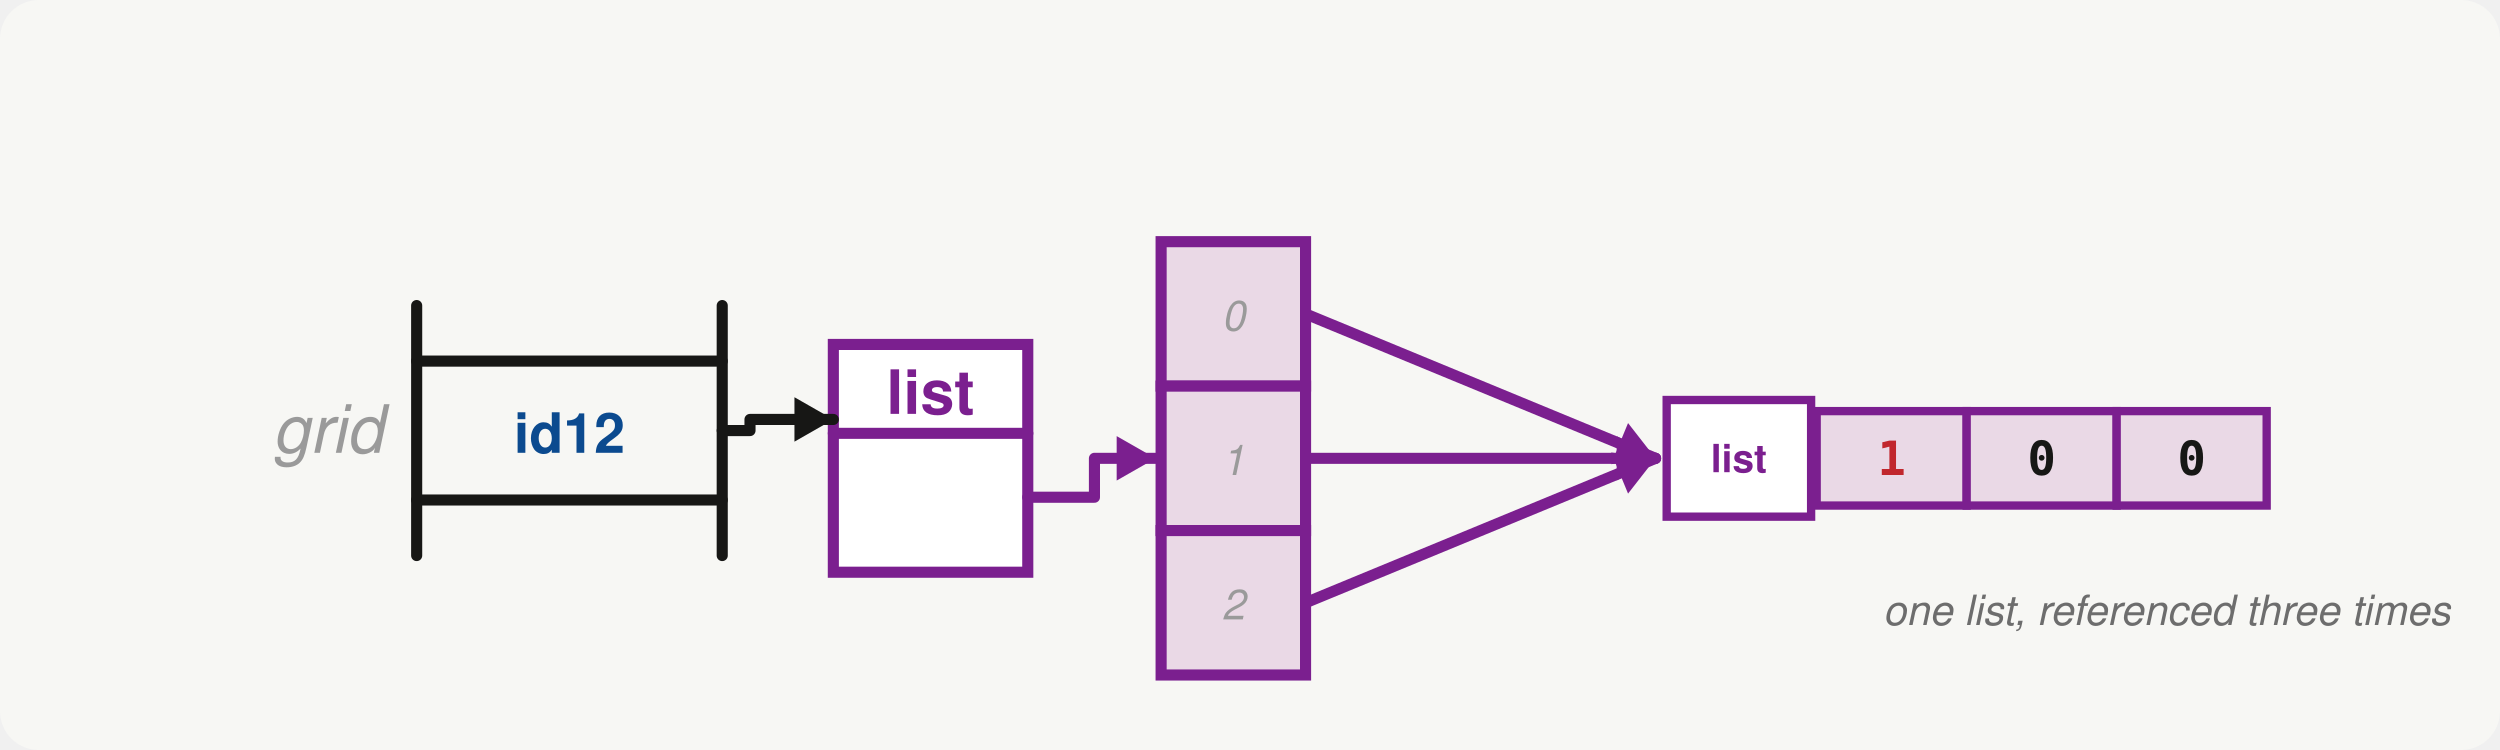
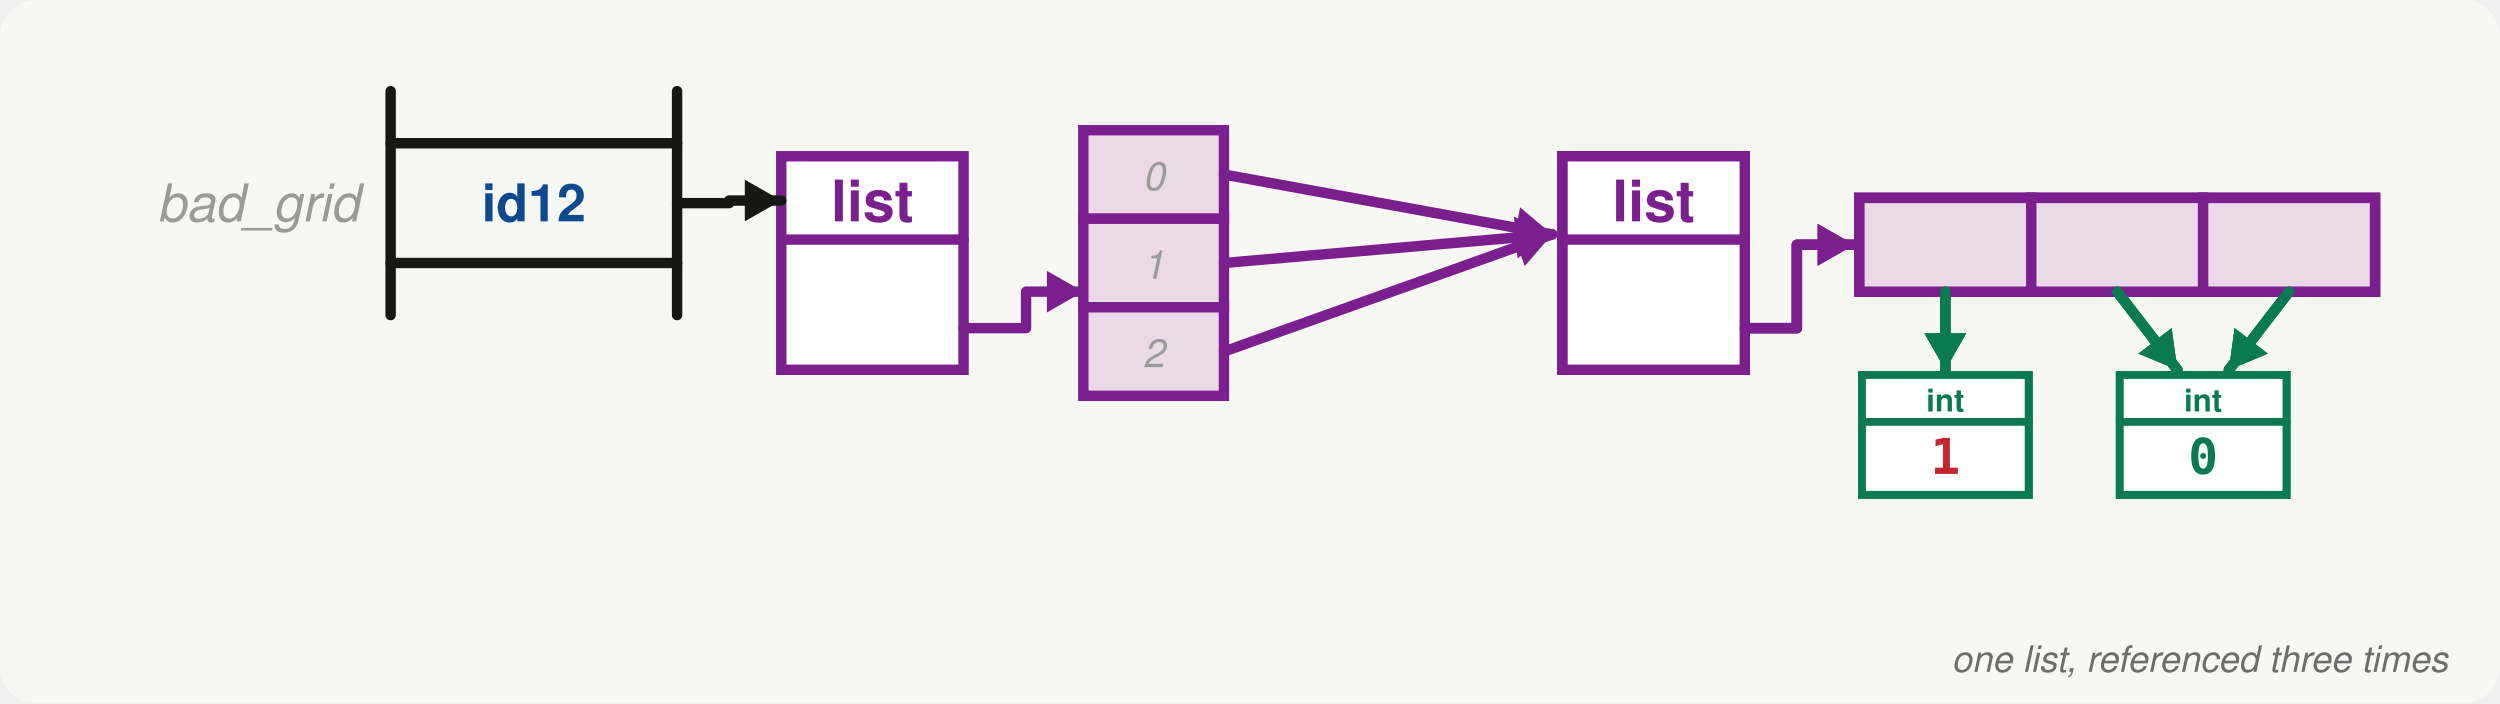
- <svg xmlns="http://www.w3.org/2000/svg" viewBox="0 0 900 270" width="900" height="270">
-   <rect width="900" height="270" rx="14" fill="#f7f7f4" />
-   <line x1="150" y1="110" x2="150" y2="200" stroke="#171715" stroke-width="4" stroke-linecap="round" />
-   <line x1="260" y1="110" x2="260" y2="200" stroke="#171715" stroke-width="4" stroke-linecap="round" />
-   <line x1="150" y1="130" x2="260" y2="130" stroke="#171715" stroke-width="4" stroke-linecap="round" />
-   <line x1="150" y1="180" x2="260" y2="180" stroke="#171715" stroke-width="4" stroke-linecap="round" />
-   <text x="138" y="163.0" font-family="Helvetica Neue, Helvetica, Arial, sans-serif" font-size="24" font-weight="400" fill="#9a9a9a" text-anchor="end" font-style="italic">grid</text>
-   <text x="205.0" y="163.0" font-family="Helvetica Neue, Helvetica, Arial, sans-serif" font-size="20" font-weight="700" fill="#0b4a8f" text-anchor="middle">id12</text>
-   <rect x="300" y="124" width="70" height="82" rx="0" fill="#fff" stroke="#7b1f8f" stroke-width="4" opacity="1" />
-   <line x1="300" y1="156" x2="370" y2="156" stroke="#7b1f8f" stroke-width="4" stroke-linecap="round" />
-   <text x="335" y="149" font-family="Helvetica Neue, Helvetica, Arial, sans-serif" font-size="22" font-weight="700" fill="#7b1f8f" text-anchor="middle">list</text>
-   <polyline points="370,179 394,179 394,165 416,165" fill="none" stroke="#7b1f8f" stroke-width="4" stroke-linejoin="round" stroke-linecap="round" />
-   <polygon points="416.0,165.0 402.0,173.0 402.0,157.0" fill="#7b1f8f" />
-   <rect x="418" y="87.0" width="52" height="52" rx="0" fill="#ead9e6" stroke="#7b1f8f" stroke-width="4" opacity="1" />
-   <text x="444" y="119.0" font-family="Helvetica Neue, Helvetica, Arial, sans-serif" font-size="15" font-weight="400" fill="#9a9a9a" text-anchor="middle" font-style="italic">0</text>
-   <rect x="418" y="139.0" width="52" height="52" rx="0" fill="#ead9e6" stroke="#7b1f8f" stroke-width="4" opacity="1" />
-   <text x="444" y="171.0" font-family="Helvetica Neue, Helvetica, Arial, sans-serif" font-size="15" font-weight="400" fill="#9a9a9a" text-anchor="middle" font-style="italic">1</text>
-   <rect x="418" y="191.0" width="52" height="52" rx="0" fill="#ead9e6" stroke="#7b1f8f" stroke-width="4" opacity="1" />
-   <text x="444" y="223.0" font-family="Helvetica Neue, Helvetica, Arial, sans-serif" font-size="15" font-weight="400" fill="#9a9a9a" text-anchor="middle" font-style="italic">2</text>
-   <polyline points="260,155.0 270,155.0 270,151 300,151" fill="none" stroke="#171715" stroke-width="4" stroke-linejoin="round" stroke-linecap="round" />
-   <polygon points="300.0,151.0 286.0,159.0 286.0,143.0" fill="#171715" />
-   <rect x="600" y="144.0" width="52" height="42" rx="0" fill="#fff" stroke="#7b1f8f" stroke-width="3" opacity="1" />
-   <text x="626" y="170" font-family="Helvetica Neue, Helvetica, Arial, sans-serif" font-size="14" font-weight="700" fill="#7b1f8f" text-anchor="middle">list</text>
-   <rect x="654" y="148.0" width="54" height="34" rx="0" fill="#ead9e6" stroke="#7b1f8f" stroke-width="3" opacity="1" />
-   <text x="681.0" y="171" font-family="SF Mono, Menlo, Consolas, monospace" font-size="17" font-weight="700" fill="#c1272d" text-anchor="middle">1</text>
-   <rect x="708" y="148.0" width="54" height="34" rx="0" fill="#ead9e6" stroke="#7b1f8f" stroke-width="3" opacity="1" />
-   <text x="735.0" y="171" font-family="SF Mono, Menlo, Consolas, monospace" font-size="17" font-weight="700" fill="#171715" text-anchor="middle">0</text>
-   <rect x="762" y="148.0" width="54" height="34" rx="0" fill="#ead9e6" stroke="#7b1f8f" stroke-width="3" opacity="1" />
-   <text x="789.0" y="171" font-family="SF Mono, Menlo, Consolas, monospace" font-size="17" font-weight="700" fill="#171715" text-anchor="middle">0</text>
-   <polyline points="470,113.0 596,165.0" fill="none" stroke="#7b1f8f" stroke-width="4" stroke-linejoin="round" stroke-linecap="round" />
-   <polygon points="596.0,165.0 580.0,167.1 586.1,152.3" fill="#7b1f8f" />
-   <polyline points="470,165.0 596,165.0" fill="none" stroke="#7b1f8f" stroke-width="4" stroke-linejoin="round" stroke-linecap="round" />
-   <polygon points="596.0,165.0 582.0,173.0 582.0,157.0" fill="#7b1f8f" />
-   <polyline points="470,217.0 596,165.0" fill="none" stroke="#7b1f8f" stroke-width="4" stroke-linejoin="round" stroke-linecap="round" />
-   <polygon points="596.0,165.0 586.1,177.7 580.0,162.9" fill="#7b1f8f" />
-   <text x="780" y="225" font-family="Helvetica Neue, Helvetica, Arial, sans-serif" font-size="15" font-weight="400" fill="#6d6d6d" text-anchor="middle" font-style="italic">one list, referenced three times</text>
+ <svg xmlns="http://www.w3.org/2000/svg" viewBox="0 0 960 270" width="960" height="270">
+   <rect width="960" height="270" rx="14" fill="#f7f7f4" />
+   <line x1="150" y1="35" x2="150" y2="121" stroke="#171715" stroke-width="4" stroke-linecap="round" />
+   <line x1="260" y1="35" x2="260" y2="121" stroke="#171715" stroke-width="4" stroke-linecap="round" />
+   <line x1="150" y1="55" x2="260" y2="55" stroke="#171715" stroke-width="4" stroke-linecap="round" />
+   <line x1="150" y1="101" x2="260" y2="101" stroke="#171715" stroke-width="4" stroke-linecap="round" />
+   <text x="138" y="85" font-family="Helvetica Neue, Helvetica, Arial, sans-serif" font-size="20" font-weight="400" fill="#9a9a9a" text-anchor="end" font-style="italic">bad_grid</text>
+   <text x="205" y="85" font-family="Helvetica Neue, Helvetica, Arial, sans-serif" font-size="20" font-weight="700" fill="#0b4a8f" text-anchor="middle">id12</text>
+   <rect x="300" y="60" width="70" height="82" fill="#fff" stroke="#7b1f8f" stroke-width="4" />
+   <line x1="300" y1="92" x2="370" y2="92" stroke="#7b1f8f" stroke-width="4" stroke-linecap="round" />
+   <text x="335" y="85" font-family="Helvetica Neue, Helvetica, Arial, sans-serif" font-size="22" font-weight="700" fill="#7b1f8f" text-anchor="middle">list</text>
+   <polyline points="260,78 280,78 280,77 300,77" fill="none" stroke="#171715" stroke-width="4" stroke-linejoin="round" stroke-linecap="round" />
+   <polygon points="300.0,77.0 286.0,85.0 286.0,69.0" fill="#171715" />
+   <polyline points="370,126 394,126 394,112 416,112" fill="none" stroke="#7b1f8f" stroke-width="4" stroke-linejoin="round" stroke-linecap="round" />
+   <polygon points="416.0,112.0 402.0,120.0 402.0,104.0" fill="#7b1f8f" />
+   <rect x="416" y="50" width="54" height="34" fill="#ead9e6" stroke="#7b1f8f" stroke-width="4" />
+   <text x="443" y="73" font-family="Helvetica Neue, Helvetica, Arial, sans-serif" font-size="15" font-weight="400" fill="#9a9a9a" text-anchor="middle" font-style="italic">0</text>
+   <rect x="416" y="84" width="54" height="34" fill="#ead9e6" stroke="#7b1f8f" stroke-width="4" />
+   <text x="443" y="107" font-family="Helvetica Neue, Helvetica, Arial, sans-serif" font-size="15" font-weight="400" fill="#9a9a9a" text-anchor="middle" font-style="italic">1</text>
+   <rect x="416" y="118" width="54" height="34" fill="#ead9e6" stroke="#7b1f8f" stroke-width="4" />
+   <text x="443" y="141" font-family="Helvetica Neue, Helvetica, Arial, sans-serif" font-size="15" font-weight="400" fill="#9a9a9a" text-anchor="middle" font-style="italic">2</text>
+   <rect x="600" y="60" width="70" height="82" fill="#fff" stroke="#7b1f8f" stroke-width="4" />
+   <line x1="600" y1="92" x2="670" y2="92" stroke="#7b1f8f" stroke-width="4" stroke-linecap="round" />
+   <text x="635" y="85" font-family="Helvetica Neue, Helvetica, Arial, sans-serif" font-size="22" font-weight="700" fill="#7b1f8f" text-anchor="middle">list</text>
+   <polyline points="670,126 690,126 690,94 712,94" fill="none" stroke="#7b1f8f" stroke-width="4" stroke-linejoin="round" stroke-linecap="round" />
+   <polygon points="712.0,94.0 698.0,102.0 698.0,86.0" fill="#7b1f8f" />
+   <rect x="714" y="76" width="66" height="36" fill="#ead9e6" stroke="#7b1f8f" stroke-width="4" />
+   <rect x="780" y="76" width="66" height="36" fill="#ead9e6" stroke="#7b1f8f" stroke-width="4" />
+   <rect x="846" y="76" width="66" height="36" fill="#ead9e6" stroke="#7b1f8f" stroke-width="4" />
+   <polyline points="747,112 747,142" fill="none" stroke="#0a7a52" stroke-width="4" stroke-linejoin="round" stroke-linecap="round" />
+   <polygon points="747.0,142.0 739.0,128.0 755.0,128.0" fill="#0a7a52" />
+   <rect x="715.0" y="144" width="64" height="46" fill="#fff" stroke="#0a7a52" stroke-width="3" />
+   <line x1="715.0" y1="162" x2="779.0" y2="162" stroke="#0a7a52" stroke-width="3" stroke-linecap="round" />
+   <text x="747" y="158" font-family="Helvetica Neue, Helvetica, Arial, sans-serif" font-size="12" font-weight="700" fill="#0a7a52" text-anchor="middle">int</text>
+   <text x="747" y="182" font-family="SF Mono, Menlo, Consolas, monospace" font-size="19" font-weight="700" fill="#c1272d" text-anchor="middle">1</text>
+   <rect x="814.0" y="144" width="64" height="46" fill="#fff" stroke="#0a7a52" stroke-width="3" />
+   <line x1="814.0" y1="162" x2="878.0" y2="162" stroke="#0a7a52" stroke-width="3" stroke-linecap="round" />
+   <text x="846.0" y="158" font-family="Helvetica Neue, Helvetica, Arial, sans-serif" font-size="12" font-weight="700" fill="#0a7a52" text-anchor="middle">int</text>
+   <text x="846.0" y="182" font-family="SF Mono, Menlo, Consolas, monospace" font-size="19" font-weight="700" fill="#0a7a52" text-anchor="middle">0</text>
+   <polyline points="813,112 836.1,142" fill="none" stroke="#0a7a52" stroke-width="4" stroke-linejoin="round" stroke-linecap="round" />
+   <polygon points="836.1,142.0 821.2,135.8 833.9,126.0" fill="#0a7a52" />
+   <polyline points="879,112 855.9,142" fill="none" stroke="#0a7a52" stroke-width="4" stroke-linejoin="round" stroke-linecap="round" />
+   <polygon points="855.9,142.0 858.1,126.0 870.8,135.8" fill="#0a7a52" />
+   <polyline points="470,67 596,90" fill="none" stroke="#7b1f8f" stroke-width="4" stroke-linejoin="round" stroke-linecap="round" />
+   <polygon points="596.0,90.0 580.8,95.4 583.7,79.6" fill="#7b1f8f" />
+   <rect x="600" y="60" width="70" height="82" fill="#fff" stroke="#7b1f8f" stroke-width="4" />
+   <line x1="600" y1="92" x2="670" y2="92" stroke="#7b1f8f" stroke-width="4" stroke-linecap="round" />
+   <text x="635" y="85" font-family="Helvetica Neue, Helvetica, Arial, sans-serif" font-size="22" font-weight="700" fill="#7b1f8f" text-anchor="middle">list</text>
+   <polyline points="670,126 690,126 690,94 712,94" fill="none" stroke="#7b1f8f" stroke-width="4" stroke-linejoin="round" stroke-linecap="round" />
+   <polygon points="712.0,94.0 698.0,102.0 698.0,86.0" fill="#7b1f8f" />
+   <rect x="714" y="76" width="66" height="36" fill="#ead9e6" stroke="#7b1f8f" stroke-width="4" />
+   <rect x="780" y="76" width="66" height="36" fill="#ead9e6" stroke="#7b1f8f" stroke-width="4" />
+   <rect x="846" y="76" width="66" height="36" fill="#ead9e6" stroke="#7b1f8f" stroke-width="4" />
+   <polyline points="747,112 747,142" fill="none" stroke="#0a7a52" stroke-width="4" stroke-linejoin="round" stroke-linecap="round" />
+   <polygon points="747.0,142.0 739.0,128.0 755.0,128.0" fill="#0a7a52" />
+   <rect x="715.0" y="144" width="64" height="46" fill="#fff" stroke="#0a7a52" stroke-width="3" />
+   <line x1="715.0" y1="162" x2="779.0" y2="162" stroke="#0a7a52" stroke-width="3" stroke-linecap="round" />
+   <text x="747" y="158" font-family="Helvetica Neue, Helvetica, Arial, sans-serif" font-size="12" font-weight="700" fill="#0a7a52" text-anchor="middle">int</text>
+   <text x="747" y="182" font-family="SF Mono, Menlo, Consolas, monospace" font-size="19" font-weight="700" fill="#c1272d" text-anchor="middle">1</text>
+   <rect x="814.0" y="144" width="64" height="46" fill="#fff" stroke="#0a7a52" stroke-width="3" />
+   <line x1="814.0" y1="162" x2="878.0" y2="162" stroke="#0a7a52" stroke-width="3" stroke-linecap="round" />
+   <text x="846.0" y="158" font-family="Helvetica Neue, Helvetica, Arial, sans-serif" font-size="12" font-weight="700" fill="#0a7a52" text-anchor="middle">int</text>
+   <text x="846.0" y="182" font-family="SF Mono, Menlo, Consolas, monospace" font-size="19" font-weight="700" fill="#0a7a52" text-anchor="middle">0</text>
+   <polyline points="813,112 836.1,142" fill="none" stroke="#0a7a52" stroke-width="4" stroke-linejoin="round" stroke-linecap="round" />
+   <polygon points="836.1,142.0 821.2,135.8 833.9,126.0" fill="#0a7a52" />
+   <polyline points="879,112 855.9,142" fill="none" stroke="#0a7a52" stroke-width="4" stroke-linejoin="round" stroke-linecap="round" />
+   <polygon points="855.9,142.0 858.1,126.0 870.8,135.8" fill="#0a7a52" />
+   <polyline points="470,101 596,90" fill="none" stroke="#7b1f8f" stroke-width="4" stroke-linejoin="round" stroke-linecap="round" />
+   <polygon points="596.0,90.0 582.7,99.2 581.4,83.2" fill="#7b1f8f" />
+   <rect x="600" y="60" width="70" height="82" fill="#fff" stroke="#7b1f8f" stroke-width="4" />
+   <line x1="600" y1="92" x2="670" y2="92" stroke="#7b1f8f" stroke-width="4" stroke-linecap="round" />
+   <text x="635" y="85" font-family="Helvetica Neue, Helvetica, Arial, sans-serif" font-size="22" font-weight="700" fill="#7b1f8f" text-anchor="middle">list</text>
+   <polyline points="670,126 690,126 690,94 712,94" fill="none" stroke="#7b1f8f" stroke-width="4" stroke-linejoin="round" stroke-linecap="round" />
+   <polygon points="712.0,94.0 698.0,102.0 698.0,86.0" fill="#7b1f8f" />
+   <rect x="714" y="76" width="66" height="36" fill="#ead9e6" stroke="#7b1f8f" stroke-width="4" />
+   <rect x="780" y="76" width="66" height="36" fill="#ead9e6" stroke="#7b1f8f" stroke-width="4" />
+   <rect x="846" y="76" width="66" height="36" fill="#ead9e6" stroke="#7b1f8f" stroke-width="4" />
+   <polyline points="747,112 747,142" fill="none" stroke="#0a7a52" stroke-width="4" stroke-linejoin="round" stroke-linecap="round" />
+   <polygon points="747.0,142.0 739.0,128.0 755.0,128.0" fill="#0a7a52" />
+   <rect x="715.0" y="144" width="64" height="46" fill="#fff" stroke="#0a7a52" stroke-width="3" />
+   <line x1="715.0" y1="162" x2="779.0" y2="162" stroke="#0a7a52" stroke-width="3" stroke-linecap="round" />
+   <text x="747" y="158" font-family="Helvetica Neue, Helvetica, Arial, sans-serif" font-size="12" font-weight="700" fill="#0a7a52" text-anchor="middle">int</text>
+   <text x="747" y="182" font-family="SF Mono, Menlo, Consolas, monospace" font-size="19" font-weight="700" fill="#c1272d" text-anchor="middle">1</text>
+   <rect x="814.0" y="144" width="64" height="46" fill="#fff" stroke="#0a7a52" stroke-width="3" />
+   <line x1="814.0" y1="162" x2="878.0" y2="162" stroke="#0a7a52" stroke-width="3" stroke-linecap="round" />
+   <text x="846.0" y="158" font-family="Helvetica Neue, Helvetica, Arial, sans-serif" font-size="12" font-weight="700" fill="#0a7a52" text-anchor="middle">int</text>
+   <text x="846.0" y="182" font-family="SF Mono, Menlo, Consolas, monospace" font-size="19" font-weight="700" fill="#0a7a52" text-anchor="middle">0</text>
+   <polyline points="813,112 836.1,142" fill="none" stroke="#0a7a52" stroke-width="4" stroke-linejoin="round" stroke-linecap="round" />
+   <polygon points="836.1,142.0 821.2,135.8 833.9,126.0" fill="#0a7a52" />
+   <polyline points="879,112 855.9,142" fill="none" stroke="#0a7a52" stroke-width="4" stroke-linejoin="round" stroke-linecap="round" />
+   <polygon points="855.9,142.0 858.1,126.0 870.8,135.8" fill="#0a7a52" />
+   <polyline points="470,135 596,90" fill="none" stroke="#7b1f8f" stroke-width="4" stroke-linejoin="round" stroke-linecap="round" />
+   <polygon points="596.0,90.0 585.5,102.2 580.1,87.2" fill="#7b1f8f" />
+   <text x="940" y="258" font-family="Helvetica Neue, Helvetica, Arial, sans-serif" font-size="14" font-weight="400" fill="#6d6d6d" text-anchor="end" font-style="italic">one list, referenced three times</text>
</svg>
